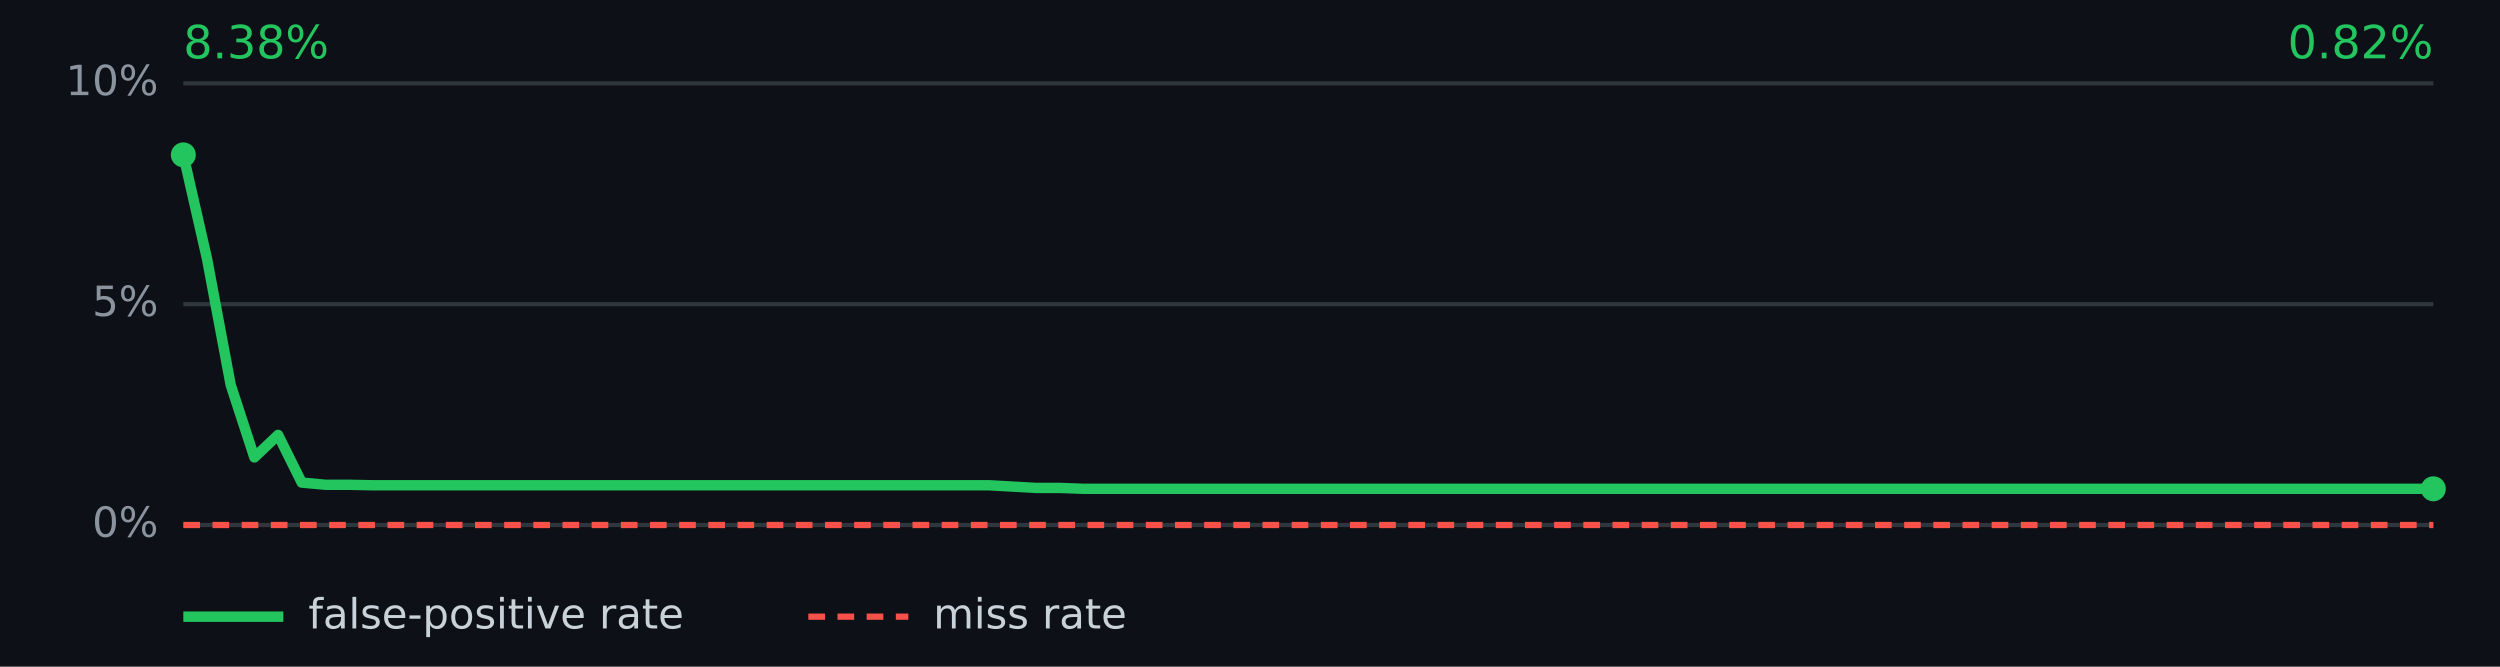
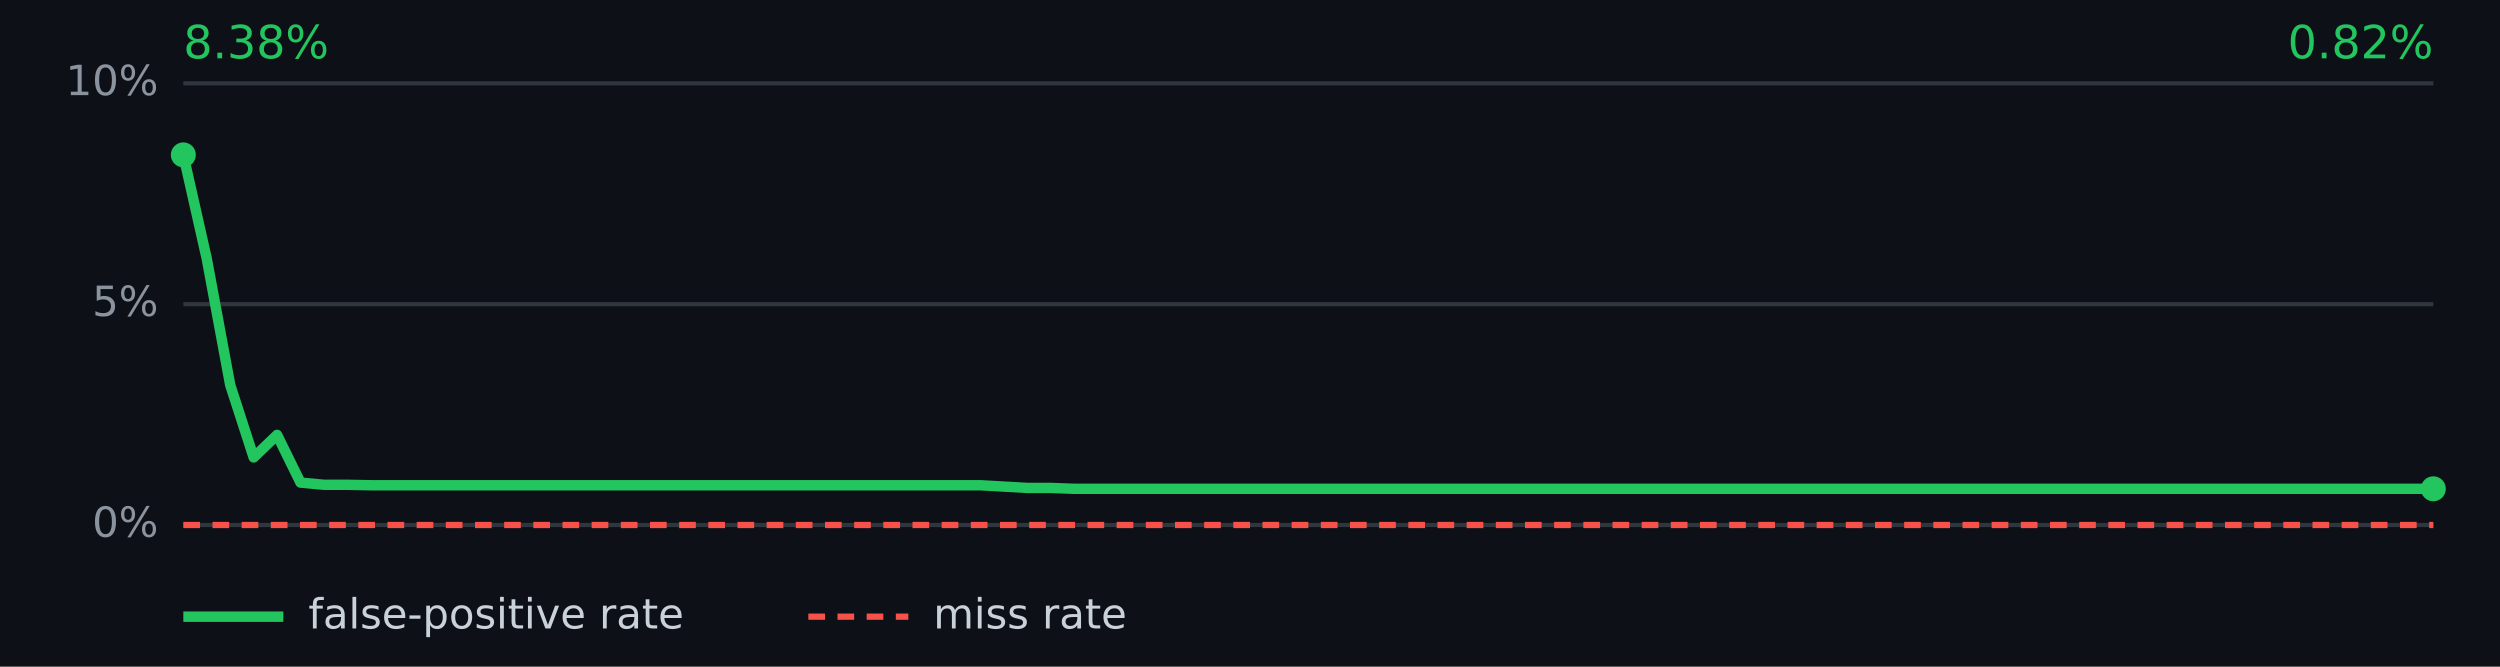
<svg xmlns="http://www.w3.org/2000/svg" width="600" height="160" role="img" aria-label="false-positive rate trend: 8.38% to 0.82%">
  <rect width="100%" height="160" fill="#0d1117" />
  <line x1="44" y1="20.00" x2="584" y2="20.00" stroke="#30363d" stroke-width="1" />
  <text x="38" y="20.00" font-family="Verdana,Geneva,DejaVu Sans,sans-serif" font-size="10" fill="#8b949e" text-anchor="end" dominant-baseline="middle">10%</text>
  <line x1="44" y1="73.00" x2="584" y2="73.00" stroke="#30363d" stroke-width="1" />
  <text x="38" y="73.00" font-family="Verdana,Geneva,DejaVu Sans,sans-serif" font-size="10" fill="#8b949e" text-anchor="end" dominant-baseline="middle">5%</text>
  <line x1="44" y1="126.00" x2="584" y2="126.00" stroke="#30363d" stroke-width="1" />
  <text x="38" y="126.00" font-family="Verdana,Geneva,DejaVu Sans,sans-serif" font-size="10" fill="#8b949e" text-anchor="end" dominant-baseline="middle">0%</text>
-   <polyline points="44.00,126.00 50.21,126.00 56.41,126.00 62.62,126.00 68.83,126.00 75.03,126.00 81.24,126.00 87.45,126.00 93.66,126.00 99.86,126.00 106.07,126.00 112.28,126.00 118.48,126.00 124.69,126.00 130.90,126.00 137.10,126.00 143.31,126.00 149.52,126.00 155.72,126.00 161.93,126.00 168.14,126.00 174.34,126.00 180.55,126.00 186.76,126.00 192.97,126.00 199.17,126.00 205.38,126.00 211.59,126.00 217.79,126.00 224.00,126.00 230.21,126.00 236.41,126.00 242.62,126.00 248.83,126.00 255.03,126.00 261.24,126.00 267.45,126.00 273.66,126.00 279.86,126.00 286.07,126.00 292.28,126.00 298.48,126.00 304.69,126.00 310.90,126.00 317.10,126.00 323.31,126.00 329.52,126.00 335.72,126.00 341.93,126.00 348.14,126.00 354.34,126.00 360.55,126.00 366.76,126.00 372.97,126.00 379.17,126.00 385.38,126.00 391.59,126.00 397.79,126.00 404.00,126.00 410.21,126.00 416.41,126.00 422.62,126.00 428.83,126.00 435.03,126.00 441.24,126.00 447.45,126.00 453.66,126.00 459.86,126.00 466.07,126.00 472.28,126.00 478.48,126.00 484.69,126.00 490.90,126.00 497.10,126.00 503.31,126.00 509.52,126.00 515.72,126.00 521.93,126.00 528.14,126.00 534.34,126.00 540.55,126.00 546.76,126.00 552.97,126.00 559.17,126.00 565.38,126.00 571.59,126.00 577.79,126.00 584.00,126.00" fill="none" stroke="#f85149" stroke-width="1.5" stroke-dasharray="4,3" />
-   <polyline points="44.00,37.17 49.68,62.08 55.37,92.40 61.05,109.78 66.74,104.38 72.42,115.82 78.11,116.35 83.79,116.35 89.47,116.46 95.16,116.46 100.84,116.46 106.53,116.46 112.21,116.46 117.89,116.46 123.58,116.46 129.26,116.46 134.95,116.46 140.63,116.46 146.32,116.46 152.00,116.46 157.68,116.46 163.37,116.46 169.05,116.46 174.74,116.46 180.42,116.46 186.11,116.46 191.79,116.46 197.47,116.46 203.16,116.46 208.84,116.46 214.53,116.46 220.21,116.46 225.89,116.46 231.58,116.46 237.26,116.46 242.95,116.78 248.63,117.10 254.32,117.10 260.00,117.31 265.68,117.31 271.37,117.31 277.05,117.31 282.74,117.31 288.42,117.31 294.11,117.31 299.79,117.31 305.47,117.31 311.16,117.31 316.84,117.31 322.53,117.31 328.21,117.31 333.89,117.31 339.58,117.31 345.26,117.31 350.95,117.31 356.63,117.31 362.32,117.31 368.00,117.31 373.68,117.31 379.37,117.31 385.05,117.31 390.74,117.31 396.42,117.31 402.11,117.31 407.79,117.31 413.47,117.31 419.16,117.31 424.84,117.31 430.53,117.31 436.21,117.31 441.89,117.31 447.58,117.31 453.26,117.31 458.95,117.31 464.63,117.31 470.32,117.31 476.00,117.31 481.68,117.31 487.37,117.31 493.05,117.31 498.74,117.31 504.42,117.31 510.11,117.31 515.79,117.31 521.47,117.31 527.16,117.31 532.84,117.31 538.53,117.31 544.21,117.31 549.89,117.31 555.58,117.31 561.26,117.31 566.95,117.31 572.63,117.31 578.32,117.31 584.00,117.31" fill="none" stroke="#22c55e" stroke-width="2.5" stroke-linejoin="round" />
+   <polyline points="44.00,126.00 50.14,126.00 56.27,126.00 62.41,126.00 68.55,126.00 74.68,126.00 80.82,126.00 86.95,126.00 93.09,126.00 99.23,126.00 105.36,126.00 111.50,126.00 117.64,126.00 123.77,126.00 129.91,126.00 136.05,126.00 142.18,126.00 148.32,126.00 154.45,126.00 160.59,126.00 166.73,126.00 172.86,126.00 179.00,126.00 185.14,126.00 191.27,126.00 197.41,126.00 203.55,126.00 209.68,126.00 215.82,126.00 221.95,126.00 228.09,126.00 234.23,126.00 240.36,126.00 246.50,126.00 252.64,126.00 258.77,126.00 264.91,126.00 271.05,126.00 277.18,126.00 283.32,126.00 289.45,126.00 295.59,126.00 301.73,126.00 307.86,126.00 314.00,126.00 320.14,126.00 326.27,126.00 332.41,126.00 338.55,126.00 344.68,126.00 350.82,126.00 356.95,126.00 363.09,126.00 369.23,126.00 375.36,126.00 381.50,126.00 387.64,126.00 393.77,126.00 399.91,126.00 406.05,126.00 412.18,126.00 418.32,126.00 424.45,126.00 430.59,126.00 436.73,126.00 442.86,126.00 449.00,126.00 455.14,126.00 461.27,126.00 467.41,126.00 473.55,126.00 479.68,126.00 485.82,126.00 491.95,126.00 498.09,126.00 504.23,126.00 510.36,126.00 516.50,126.00 522.64,126.00 528.77,126.00 534.91,126.00 541.05,126.00 547.18,126.00 553.32,126.00 559.45,126.00 565.59,126.00 571.73,126.00 577.86,126.00 584.00,126.00" fill="none" stroke="#f85149" stroke-width="1.5" stroke-dasharray="4,3" />
+   <polyline points="44.00,37.17 49.62,62.08 55.25,92.40 60.88,109.78 66.50,104.38 72.12,115.82 77.75,116.35 83.38,116.35 89.00,116.46 94.62,116.46 100.25,116.46 105.88,116.46 111.50,116.46 117.12,116.46 122.75,116.46 128.38,116.46 134.00,116.46 139.62,116.46 145.25,116.46 150.88,116.46 156.50,116.46 162.12,116.46 167.75,116.46 173.38,116.46 179.00,116.46 184.62,116.46 190.25,116.46 195.88,116.46 201.50,116.46 207.12,116.46 212.75,116.46 218.38,116.46 224.00,116.46 229.62,116.46 235.25,116.46 240.88,116.78 246.50,117.10 252.12,117.10 257.75,117.31 263.38,117.31 269.00,117.31 274.62,117.31 280.25,117.31 285.88,117.31 291.50,117.31 297.12,117.31 302.75,117.31 308.38,117.31 314.00,117.31 319.62,117.31 325.25,117.31 330.88,117.31 336.50,117.31 342.12,117.31 347.75,117.31 353.38,117.31 359.00,117.31 364.62,117.31 370.25,117.31 375.88,117.31 381.50,117.31 387.12,117.31 392.75,117.31 398.38,117.31 404.00,117.31 409.62,117.31 415.25,117.31 420.88,117.31 426.50,117.31 432.12,117.31 437.75,117.31 443.38,117.31 449.00,117.31 454.62,117.31 460.25,117.31 465.88,117.31 471.50,117.31 477.12,117.31 482.75,117.31 488.38,117.31 494.00,117.31 499.62,117.31 505.25,117.31 510.88,117.31 516.50,117.31 522.12,117.31 527.75,117.31 533.38,117.31 539.00,117.31 544.62,117.31 550.25,117.31 555.88,117.31 561.50,117.31 567.12,117.31 572.75,117.31 578.38,117.31 584.00,117.31" fill="none" stroke="#22c55e" stroke-width="2.5" stroke-linejoin="round" />
  <circle cx="44.00" cy="37.17" r="3" fill="#22c55e" />
  <circle cx="584.00" cy="117.31" r="3" fill="#22c55e" />
  <text x="44.00" y="14" font-family="Verdana,Geneva,DejaVu Sans,sans-serif" font-size="11" fill="#22c55e" text-anchor="start">8.38%</text>
  <text x="584.00" y="14" font-family="Verdana,Geneva,DejaVu Sans,sans-serif" font-size="11" fill="#22c55e" text-anchor="end">0.82%</text>
  <line x1="44" y1="148" x2="68" y2="148" stroke="#22c55e" stroke-width="2.5" />
  <text x="74" y="148" font-family="Verdana,Geneva,DejaVu Sans,sans-serif" font-size="10" fill="#c9d1d9" dominant-baseline="middle">false-positive rate</text>
  <line x1="194" y1="148" x2="218" y2="148" stroke="#f85149" stroke-width="1.5" stroke-dasharray="4,3" />
  <text x="224" y="148" font-family="Verdana,Geneva,DejaVu Sans,sans-serif" font-size="10" fill="#c9d1d9" dominant-baseline="middle">miss rate</text>
</svg>
